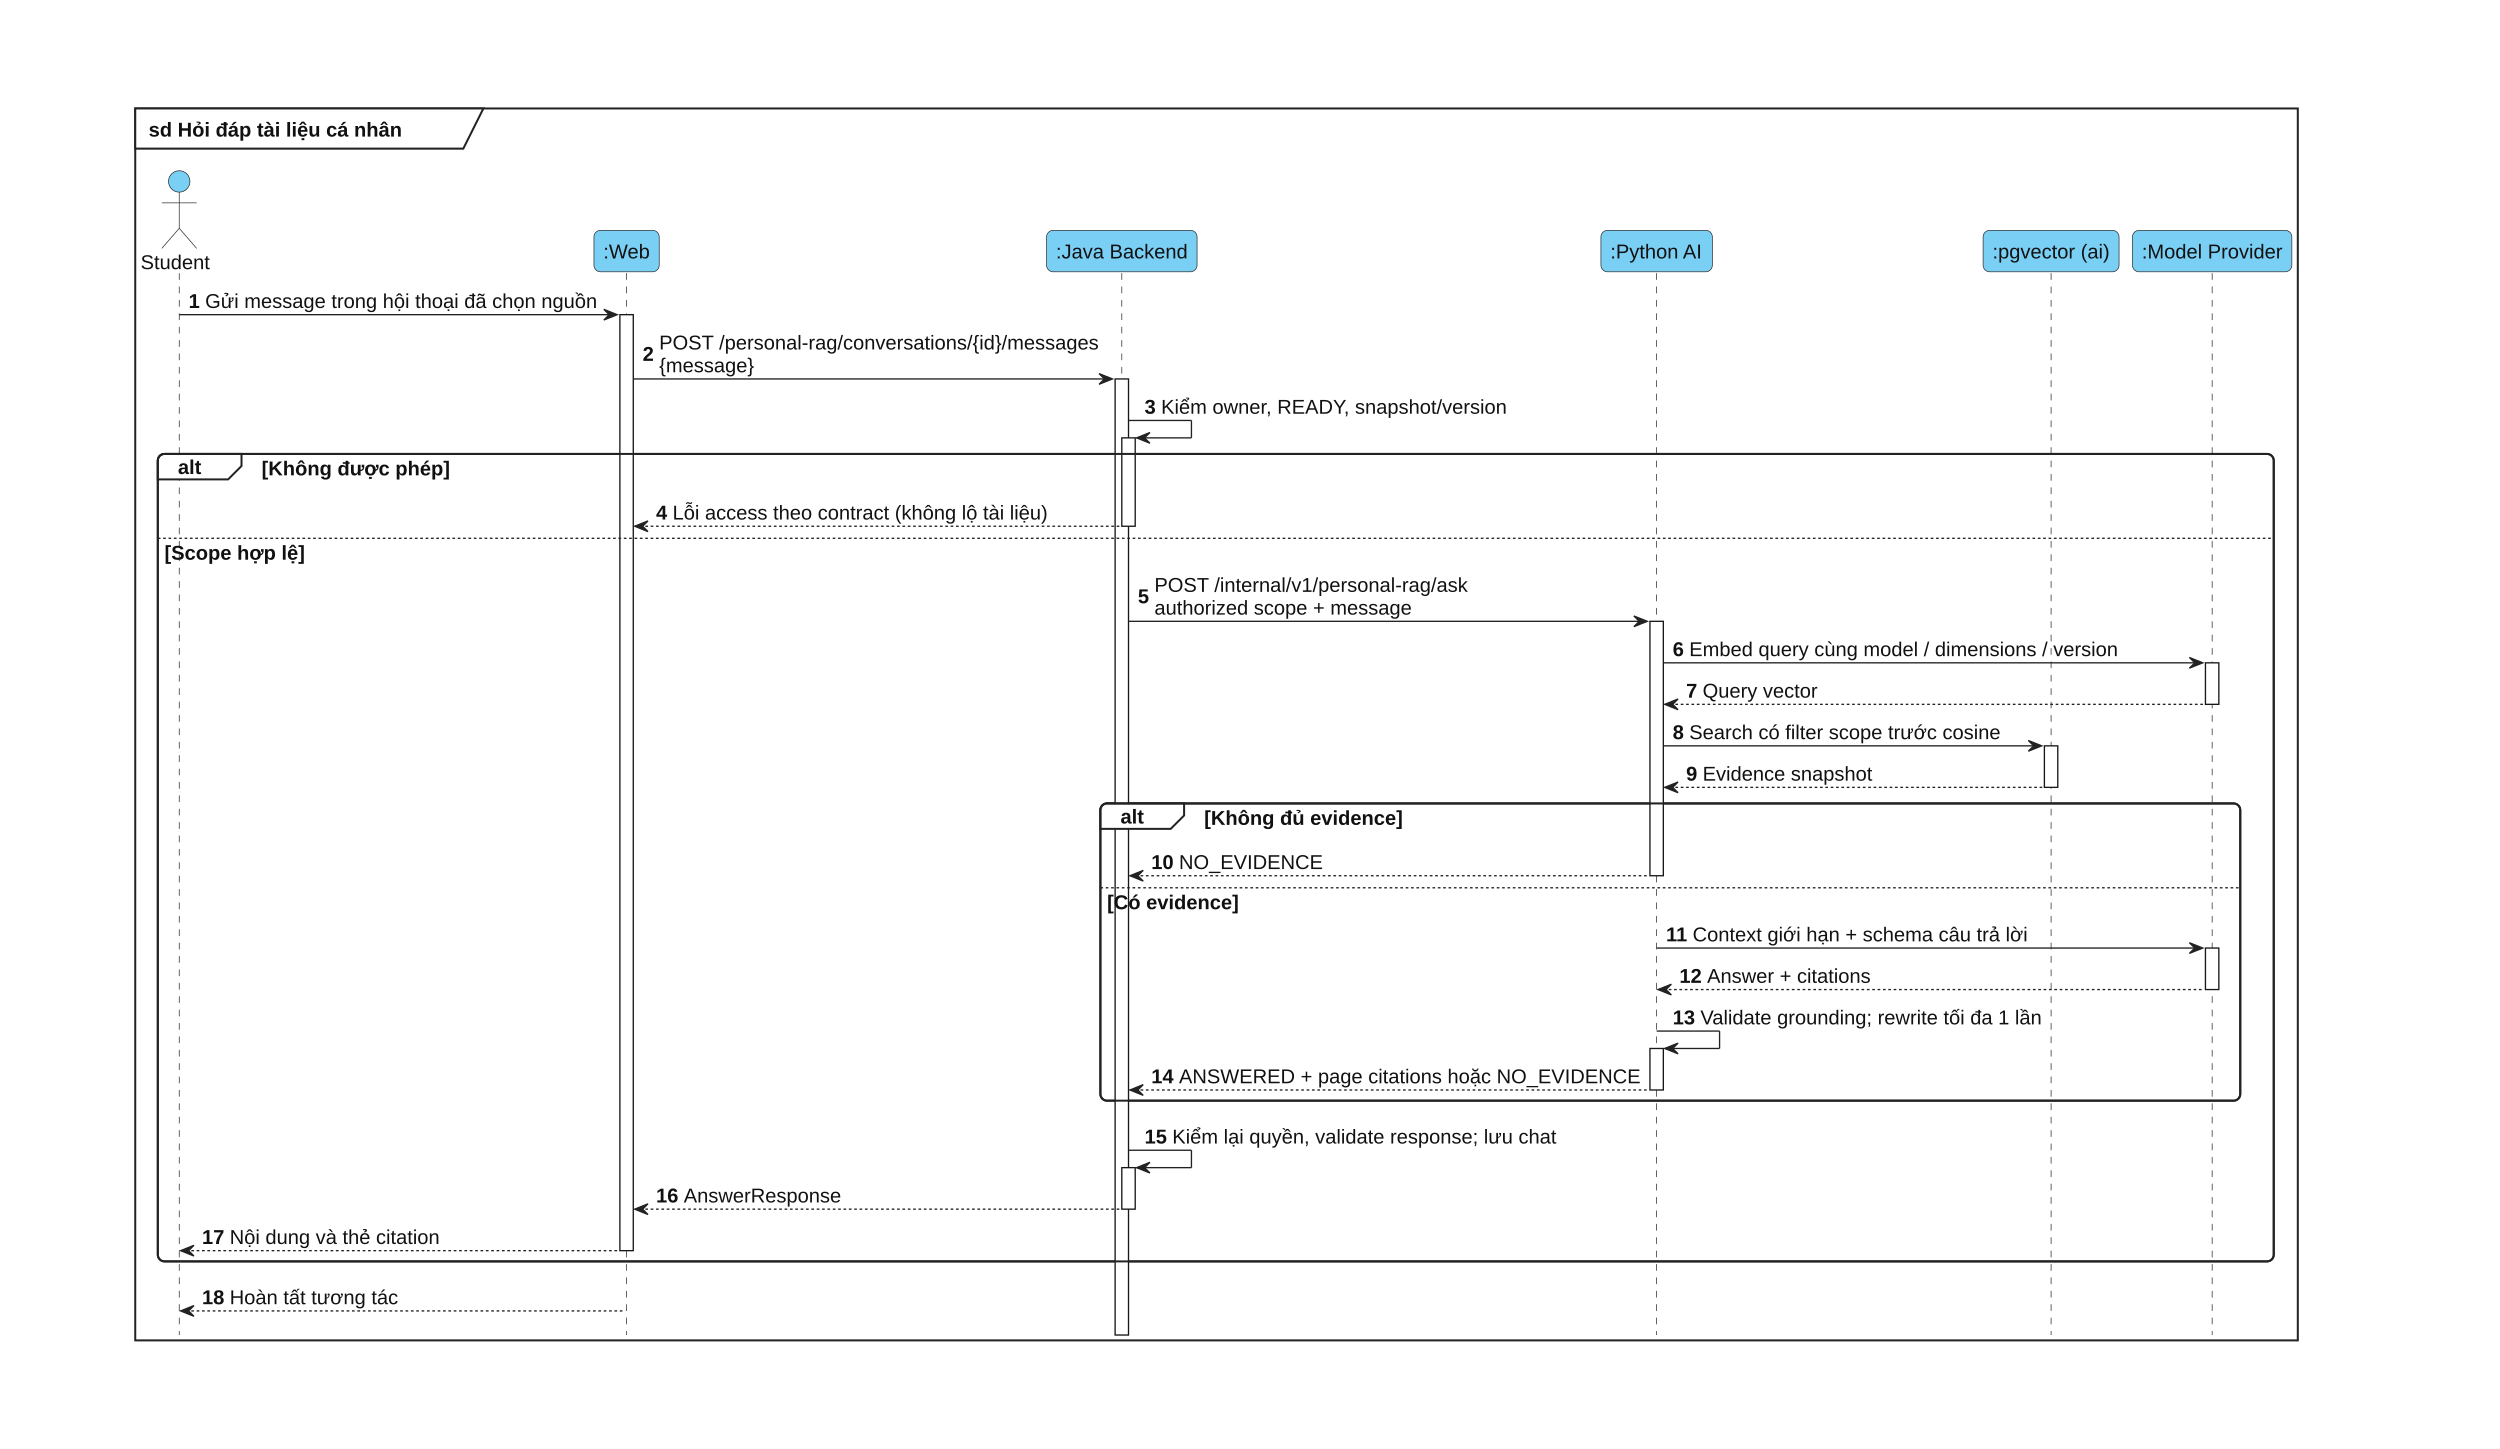
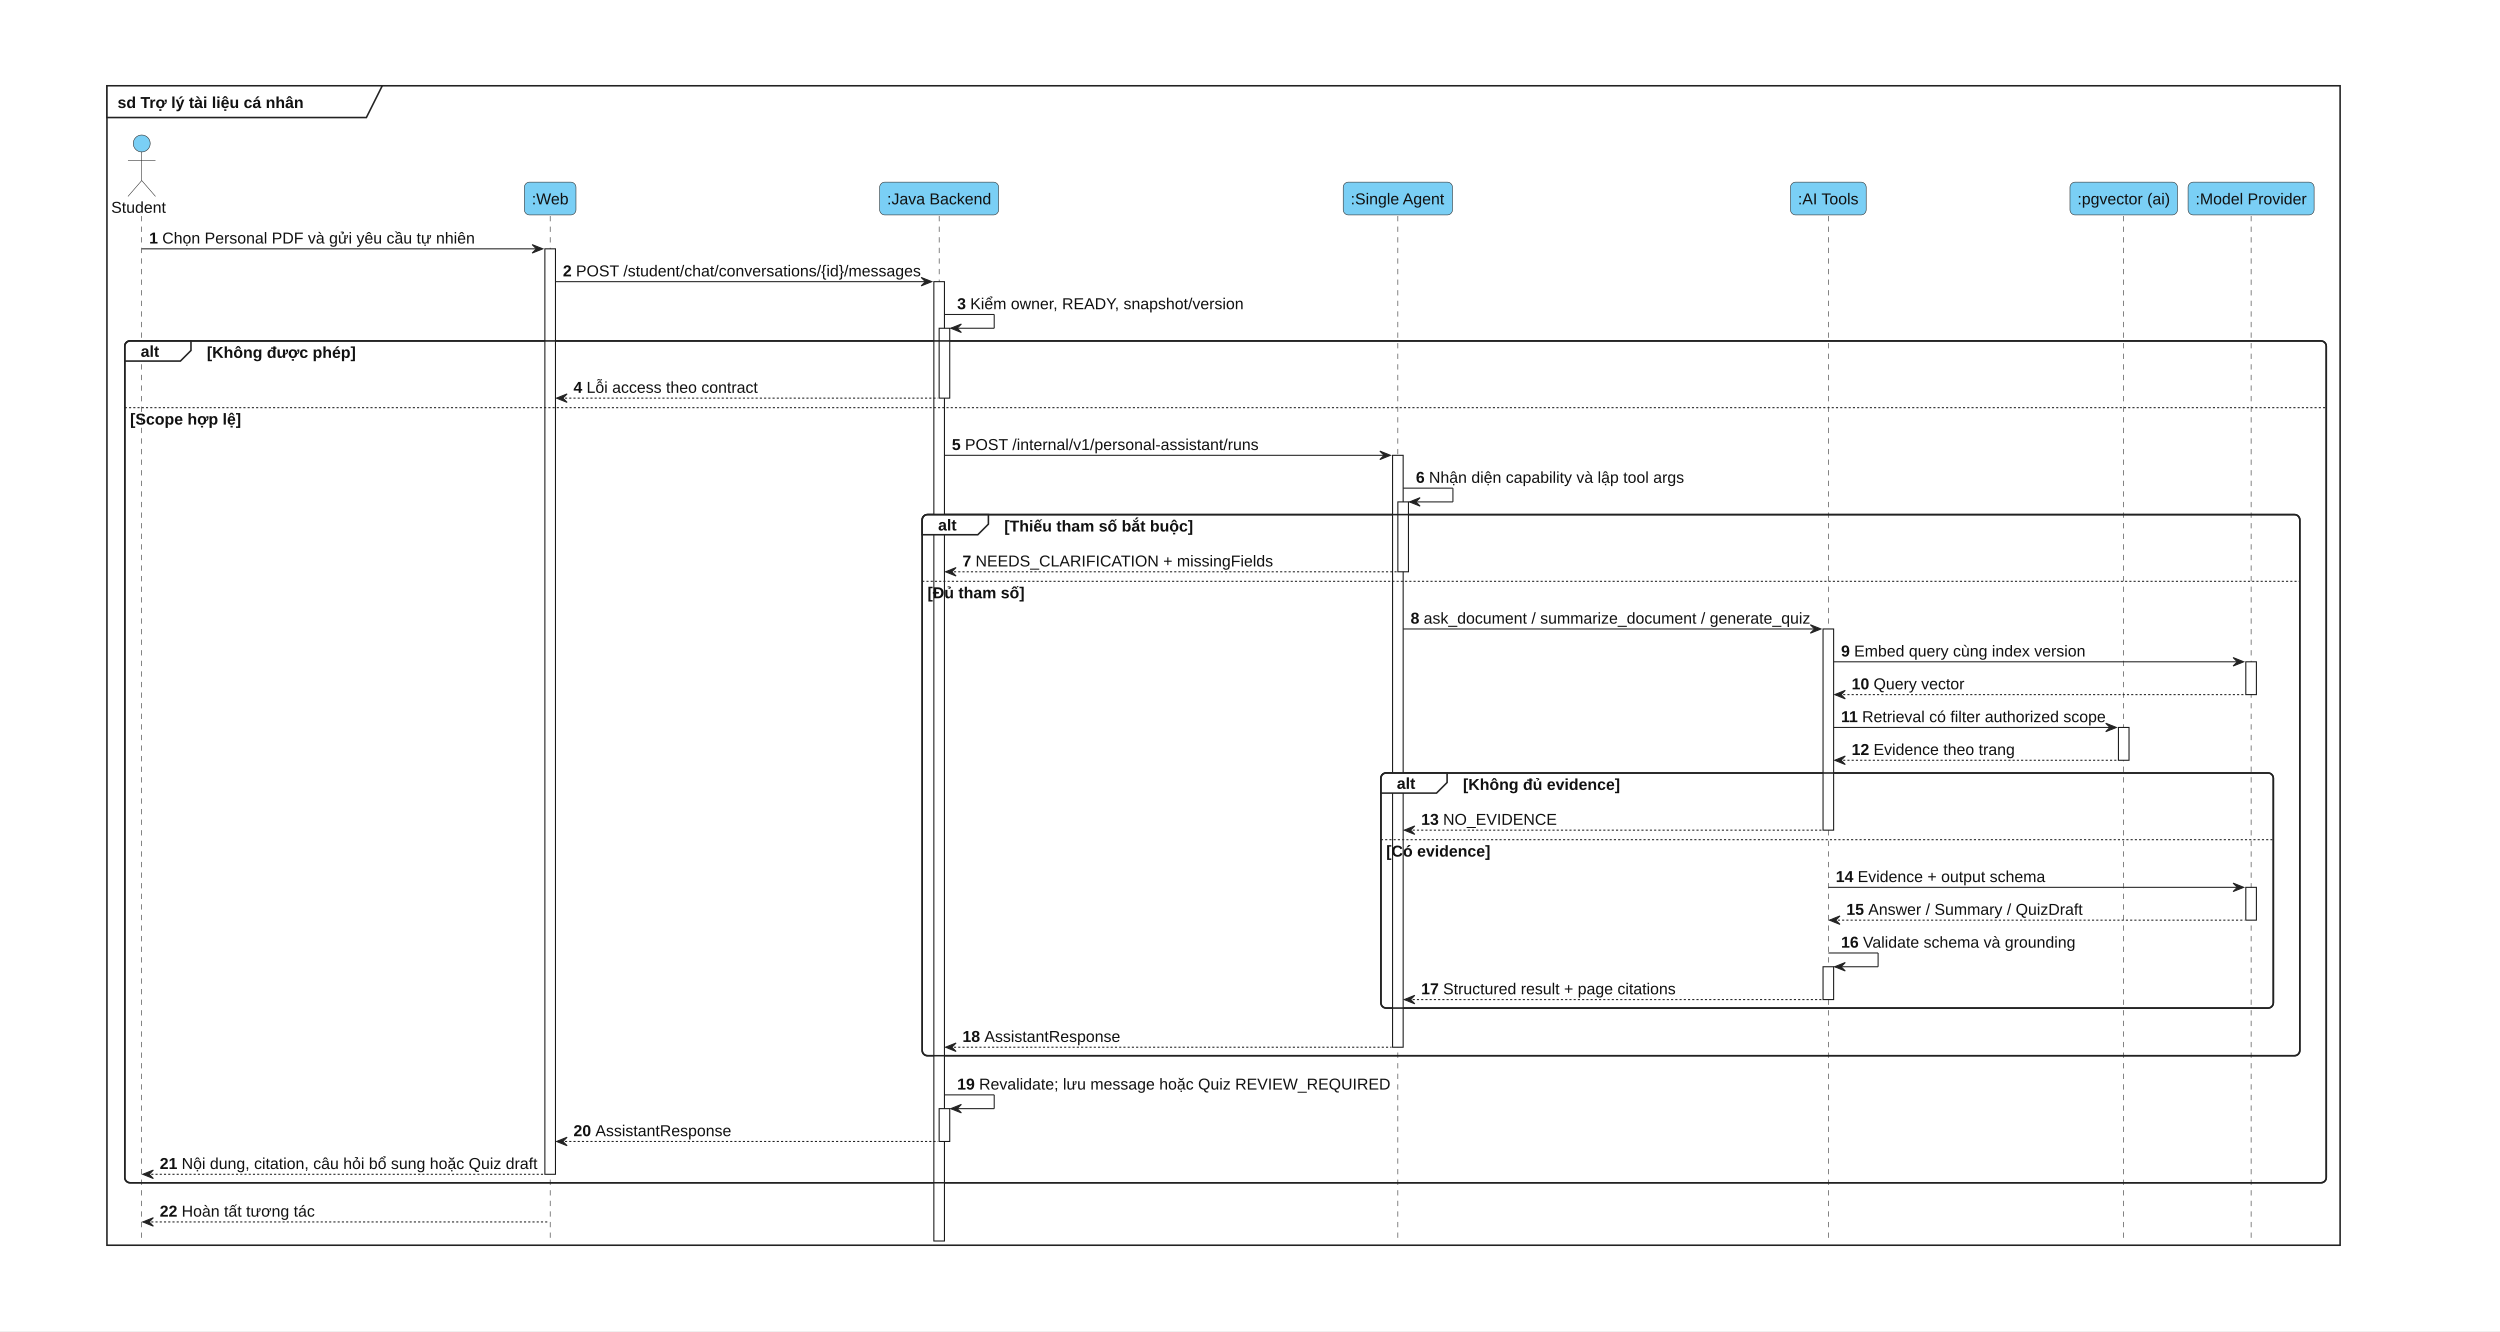
- <svg xmlns="http://www.w3.org/2000/svg" version="1.1" viewBox="-100 -80 1867 1082" width="1867" height="1082">
-   <rect x="-100" y="-80" width="1867" height="1082" fill="#FFFFFF" />
+ <svg xmlns="http://www.w3.org/2000/svg" version="1.1" viewBox="-100 -80 2361 1257" width="2361" height="1257">
+   <rect x="-100" y="-80" width="2361" height="1257" fill="#FFFFFF" />
  <defs />
  <g transform="translate(0 42)">
    <g>
-       <rect x="17.85" y="217" width="1580.18" height="603" rx="5" ry="5" fill="#FFFFFF" stroke="#FFFFFF" stroke-width="1" />
-       <rect x="17.85" y="217" width="1580.18" height="603" rx="5" ry="5" fill="#00000000" stroke="#222222" stroke-width="1.50" />
-       <rect x="721.77" y="478" width="851.26" height="222" rx="5" ry="5" fill="#FFFFFF" stroke="#FFFFFF" stroke-width="1" />
-       <rect x="721.77" y="478" width="851.26" height="222" rx="5" ry="5" fill="#00000000" stroke="#222222" stroke-width="1.50" />
-       <g>
-         <rect x="30.35" y="82" width="8" height="793" fill="#00000000" stroke="#00000000" stroke-width="0" />
-         <line x1="33.85" y1="82" x2="33.85" y2="875" stroke="#181818" stroke-width="0.50" stroke-dasharray="5,5" />
-       </g>
-       <g>
-         <rect x="364.43" y="82" width="8" height="793" fill="#00000000" stroke="#00000000" stroke-width="0" />
-         <line x1="367.93" y1="82" x2="367.93" y2="875" stroke="#181818" stroke-width="0.50" stroke-dasharray="5,5" />
-       </g>
-       <g>
-         <rect x="362.93" y="113" width="10" height="699" fill="#FFFFFF" stroke="#181818" stroke-width="1" />
-       </g>
-       <g>
-         <rect x="734.27" y="82" width="8" height="793" fill="#00000000" stroke="#00000000" stroke-width="0" />
-         <line x1="737.77" y1="82" x2="737.77" y2="875" stroke="#181818" stroke-width="0.50" stroke-dasharray="5,5" />
-       </g>
-       <g>
-         <rect x="732.77" y="161" width="10" height="714" fill="#FFFFFF" stroke="#181818" stroke-width="1" />
-       </g>
-       <g>
-         <rect x="737.77" y="205" width="10" height="66" fill="#FFFFFF" stroke="#181818" stroke-width="1" />
-       </g>
-       <g>
-         <rect x="737.77" y="750" width="10" height="31" fill="#FFFFFF" stroke="#181818" stroke-width="1" />
-       </g>
-       <g>
-         <rect x="1133.68" y="82" width="8" height="793" fill="#00000000" stroke="#00000000" stroke-width="0" />
-         <line x1="1137.18" y1="82" x2="1137.18" y2="875" stroke="#181818" stroke-width="0.50" stroke-dasharray="5,5" />
-       </g>
-       <g>
-         <rect x="1132.18" y="342" width="10" height="190" fill="#FFFFFF" stroke="#181818" stroke-width="1" />
-       </g>
-       <g>
-         <rect x="1132.18" y="661" width="10" height="31" fill="#FFFFFF" stroke="#181818" stroke-width="1" />
-       </g>
-       <g>
-         <rect x="1428.25" y="82" width="8" height="793" fill="#00000000" stroke="#00000000" stroke-width="0" />
-         <line x1="1431.75" y1="82" x2="1431.75" y2="875" stroke="#181818" stroke-width="0.50" stroke-dasharray="5,5" />
-       </g>
-       <g>
-         <rect x="1426.75" y="435" width="10" height="31" fill="#FFFFFF" stroke="#181818" stroke-width="1" />
-       </g>
-       <g>
-         <rect x="1548.53" y="82" width="8" height="793" fill="#00000000" stroke="#00000000" stroke-width="0" />
-         <line x1="1552.03" y1="82" x2="1552.03" y2="875" stroke="#181818" stroke-width="0.50" stroke-dasharray="5,5" />
-       </g>
-       <g>
-         <rect x="1547.03" y="373" width="10" height="31" fill="#FFFFFF" stroke="#181818" stroke-width="1" />
-       </g>
-       <g>
-         <rect x="1547.03" y="586" width="10" height="31" fill="#FFFFFF" stroke="#181818" stroke-width="1" />
+       <rect x="17.85" y="200" width="2079.08" height="795" rx="5" ry="5" fill="#FFFFFF" stroke="#FFFFFF" stroke-width="1" />
+       <rect x="17.85" y="200" width="2079.08" height="795" rx="5" ry="5" fill="#00000000" stroke="#222222" stroke-width="1.50" />
+       <rect x="770.93" y="364" width="1301.00" height="511" rx="5" ry="5" fill="#FFFFFF" stroke="#FFFFFF" stroke-width="1" />
+       <rect x="770.93" y="364" width="1301.00" height="511" rx="5" ry="5" fill="#00000000" stroke="#222222" stroke-width="1.50" />
+       <rect x="1204.14" y="608" width="842.80" height="222" rx="5" ry="5" fill="#FFFFFF" stroke="#FFFFFF" stroke-width="1" />
+       <rect x="1204.14" y="608" width="842.80" height="222" rx="5" ry="5" fill="#00000000" stroke="#222222" stroke-width="1.50" />
+       <g>
+         <rect x="30.35" y="82" width="8" height="968" fill="#00000000" stroke="#00000000" stroke-width="0" />
+         <line x1="33.85" y1="82" x2="33.85" y2="1050" stroke="#181818" stroke-width="0.50" stroke-dasharray="5,5" />
+       </g>
+       <g>
+         <rect x="416.08" y="82" width="8" height="968" fill="#00000000" stroke="#00000000" stroke-width="0" />
+         <line x1="419.58" y1="82" x2="419.58" y2="1050" stroke="#181818" stroke-width="0.50" stroke-dasharray="5,5" />
+       </g>
+       <g>
+         <rect x="414.58" y="113" width="10" height="874" fill="#FFFFFF" stroke="#181818" stroke-width="1" />
+       </g>
+       <g>
+         <rect x="783.43" y="82" width="8" height="968" fill="#00000000" stroke="#00000000" stroke-width="0" />
+         <line x1="786.93" y1="82" x2="786.93" y2="1050" stroke="#181818" stroke-width="0.50" stroke-dasharray="5,5" />
+       </g>
+       <g>
+         <rect x="781.93" y="144" width="10" height="906" fill="#FFFFFF" stroke="#181818" stroke-width="1" />
+       </g>
+       <g>
+         <rect x="786.93" y="188" width="10" height="66" fill="#FFFFFF" stroke="#181818" stroke-width="1" />
+       </g>
+       <g>
+         <rect x="786.93" y="925" width="10" height="31" fill="#FFFFFF" stroke="#181818" stroke-width="1" />
+       </g>
+       <g>
+         <rect x="1216.64" y="82" width="8" height="968" fill="#00000000" stroke="#00000000" stroke-width="0" />
+         <line x1="1220.14" y1="82" x2="1220.14" y2="1050" stroke="#181818" stroke-width="0.50" stroke-dasharray="5,5" />
+       </g>
+       <g>
+         <rect x="1215.14" y="308" width="10" height="559" fill="#FFFFFF" stroke="#181818" stroke-width="1" />
+       </g>
+       <g>
+         <rect x="1220.14" y="352" width="10" height="66" fill="#FFFFFF" stroke="#181818" stroke-width="1" />
+       </g>
+       <g>
+         <rect x="1623.18" y="82" width="8" height="968" fill="#00000000" stroke="#00000000" stroke-width="0" />
+         <line x1="1626.68" y1="82" x2="1626.68" y2="1050" stroke="#181818" stroke-width="0.50" stroke-dasharray="5,5" />
+       </g>
+       <g>
+         <rect x="1621.68" y="472" width="10" height="190" fill="#FFFFFF" stroke="#181818" stroke-width="1" />
+       </g>
+       <g>
+         <rect x="1621.68" y="791" width="10" height="31" fill="#FFFFFF" stroke="#181818" stroke-width="1" />
+       </g>
+       <g>
+         <rect x="1902.15" y="82" width="8" height="968" fill="#00000000" stroke="#00000000" stroke-width="0" />
+         <line x1="1905.65" y1="82" x2="1905.65" y2="1050" stroke="#181818" stroke-width="0.50" stroke-dasharray="5,5" />
+       </g>
+       <g>
+         <rect x="1900.65" y="565" width="10" height="31" fill="#FFFFFF" stroke="#181818" stroke-width="1" />
+       </g>
+       <g>
+         <rect x="2022.44" y="82" width="8" height="968" fill="#00000000" stroke="#00000000" stroke-width="0" />
+         <line x1="2025.94" y1="82" x2="2025.94" y2="1050" stroke="#181818" stroke-width="0.50" stroke-dasharray="5,5" />
+       </g>
+       <g>
+         <rect x="2020.94" y="503" width="10" height="31" fill="#FFFFFF" stroke="#181818" stroke-width="1" />
+       </g>
+       <g>
+         <rect x="2020.94" y="716" width="10" height="31" fill="#FFFFFF" stroke="#181818" stroke-width="1" />
      </g>
      <text x="5" y="79" font-size="15" fill="#111111" xml:space="preserve" style="white-space: pre" font-family="Arial">Student</text>
      <circle cx="33.85" cy="13.50" r="8" fill="#7ACFF5" stroke="#222222" stroke-width="0.50" />
      <path d="M33.85,21.50 L33.85,48.50 M20.85,29.50 L46.85,29.50 M33.85,48.50 L20.85,63.50 M33.85,48.50 L46.85,63.50" fill="#00000000" stroke="#222222" stroke-width="0.50" />
-       <rect x="343.56" y="50" width="48.74" height="31" rx="5" ry="5" fill="#7ACFF5" stroke="#222222" stroke-width="0.50" />
-       <text x="350.56" y="71" font-size="15" fill="#111111" xml:space="preserve" style="white-space: pre" font-family="Arial">:Web</text>
-       <rect x="681.58" y="50" width="112.39" height="31" rx="5" ry="5" fill="#7ACFF5" stroke="#222222" stroke-width="0.50" />
-       <text x="688.58" y="71" font-size="15" fill="#111111" xml:space="preserve" style="white-space: pre" font-family="Arial">:Java Backend</text>
-       <rect x="1095.57" y="50" width="83.21" height="31" rx="5" ry="5" fill="#7ACFF5" stroke="#222222" stroke-width="0.50" />
-       <text x="1102.57" y="71" font-size="15" fill="#111111" xml:space="preserve" style="white-space: pre" font-family="Arial">:Python AI</text>
-       <rect x="1380.98" y="50" width="101.53" height="31" rx="5" ry="5" fill="#7ACFF5" stroke="#222222" stroke-width="0.50" />
-       <text x="1387.98" y="71" font-size="15" fill="#111111" xml:space="preserve" style="white-space: pre" font-family="Arial">:pgvector (ai)</text>
-       <rect x="1492.51" y="50" width="119.04" height="31" rx="5" ry="5" fill="#7ACFF5" stroke="#222222" stroke-width="0.50" />
-       <text x="1499.51" y="71" font-size="15" fill="#111111" xml:space="preserve" style="white-space: pre" font-family="Arial">:Model Provider</text>
-       <polygon points="350.93,109 360.93,113 350.93,117 354.93,113" fill="#222222" stroke="#222222" stroke-width="1" />
-       <line x1="33.85" y1="113" x2="356.93" y2="113" stroke="#222222" stroke-width="1" />
+       <rect x="395.21" y="50" width="48.74" height="31" rx="5" ry="5" fill="#7ACFF5" stroke="#222222" stroke-width="0.50" />
+       <text x="402.21" y="71" font-size="15" fill="#111111" xml:space="preserve" style="white-space: pre" font-family="Arial">:Web</text>
+       <rect x="730.74" y="50" width="112.39" height="31" rx="5" ry="5" fill="#7ACFF5" stroke="#222222" stroke-width="0.50" />
+       <text x="737.74" y="71" font-size="15" fill="#111111" xml:space="preserve" style="white-space: pre" font-family="Arial">:Java Backend</text>
+       <rect x="1168.52" y="50" width="103.23" height="31" rx="5" ry="5" fill="#7ACFF5" stroke="#222222" stroke-width="0.50" />
+       <text x="1175.52" y="71" font-size="15" fill="#111111" xml:space="preserve" style="white-space: pre" font-family="Arial">:Single Agent</text>
+       <rect x="1590.92" y="50" width="71.52" height="31" rx="5" ry="5" fill="#7ACFF5" stroke="#222222" stroke-width="0.50" />
+       <text x="1597.92" y="71" font-size="15" fill="#111111" xml:space="preserve" style="white-space: pre" font-family="Arial">:AI Tools</text>
+       <rect x="1854.88" y="50" width="101.53" height="31" rx="5" ry="5" fill="#7ACFF5" stroke="#222222" stroke-width="0.50" />
+       <text x="1861.88" y="71" font-size="15" fill="#111111" xml:space="preserve" style="white-space: pre" font-family="Arial">:pgvector (ai)</text>
+       <rect x="1966.41" y="50" width="119.04" height="31" rx="5" ry="5" fill="#7ACFF5" stroke="#222222" stroke-width="0.50" />
+       <text x="1973.41" y="71" font-size="15" fill="#111111" xml:space="preserve" style="white-space: pre" font-family="Arial">:Model Provider</text>
+       <polygon points="402.58,109 412.58,113 402.58,117 406.58,113" fill="#222222" stroke="#222222" stroke-width="1" />
+       <line x1="33.85" y1="113" x2="408.58" y2="113" stroke="#222222" stroke-width="1" />
      <text x="40.85" y="108" font-size="15" fill="#111111" xml:space="preserve" style="white-space: pre" font-weight="bold" font-family="Arial">1</text>
-       <text x="53.20" y="108" font-size="15" fill="#111111" xml:space="preserve" style="white-space: pre" font-family="Arial">Gửi message trong hội thoại đã chọn nguồn</text>
-       <polygon points="720.77,157 730.77,161 720.77,165 724.77,161" fill="#222222" stroke="#222222" stroke-width="1" />
-       <line x1="372.93" y1="161" x2="726.77" y2="161" stroke="#222222" stroke-width="1" />
-       <text x="379.93" y="147.50" font-size="15" fill="#111111" xml:space="preserve" style="white-space: pre" font-weight="bold" font-family="Arial">2</text>
-       <text x="392.27" y="139" font-size="15" fill="#111111" xml:space="preserve" style="white-space: pre" font-family="Arial">POST /personal-rag/conversations/{id}/messages</text>
-       <text x="392.27" y="156" font-size="15" fill="#111111" xml:space="preserve" style="white-space: pre" font-family="Arial">{message}</text>
-       <line x1="742.77" y1="192" x2="789.77" y2="192" stroke="#222222" stroke-width="1" />
-       <line x1="789.77" y1="192" x2="789.77" y2="205" stroke="#222222" stroke-width="1" />
-       <line x1="748.77" y1="205" x2="789.77" y2="205" stroke="#222222" stroke-width="1" />
-       <polygon points="758.77,201 748.77,205 758.77,209 754.77,205" fill="#222222" stroke="#222222" stroke-width="1" />
-       <text x="754.77" y="187" font-size="15" fill="#111111" xml:space="preserve" style="white-space: pre" font-weight="bold" font-family="Arial">3</text>
-       <text x="767.11" y="187" font-size="15" fill="#111111" xml:space="preserve" style="white-space: pre" font-family="Arial">Kiểm owner, READY, snapshot/version</text>
-       <path d="M22.85,217 L80.36,217 L80.36,226 L70.36,236 L17.85,236 L17.85,222 A5,5 0 0 1 22.85,217" fill="#FFFFFF" stroke="#222222" stroke-width="1.50" />
-       <rect x="17.85" y="217" width="1580.18" height="603" rx="5" ry="5" fill="#00000000" stroke="#222222" stroke-width="1.50" />
-       <text x="32.85" y="232" font-size="15" fill="#111111" xml:space="preserve" style="white-space: pre" font-weight="bold" font-family="Arial">alt</text>
-       <text x="95.36" y="233" font-size="15" fill="#111111" xml:space="preserve" style="white-space: pre" font-weight="bold" font-family="Arial">[Không được phép]</text>
-       <polygon points="383.93,267 373.93,271 383.93,275 379.93,271" fill="#222222" stroke="#222222" stroke-width="1" />
-       <line x1="377.93" y1="271" x2="736.77" y2="271" stroke="#222222" stroke-width="1" stroke-dasharray="2,2" />
-       <text x="389.93" y="266" font-size="15" fill="#111111" xml:space="preserve" style="white-space: pre" font-weight="bold" font-family="Arial">4</text>
-       <text x="402.27" y="266" font-size="15" fill="#111111" xml:space="preserve" style="white-space: pre" font-family="Arial">Lỗi access theo contract (không lộ tài liệu)</text>
-       <line x1="17.85" y1="280" x2="1598.03" y2="280" stroke="#222222" stroke-width="1" stroke-dasharray="2,2" />
-       <text x="22.85" y="296" font-size="15" fill="#111111" xml:space="preserve" style="white-space: pre" font-weight="bold" font-family="Arial">[Scope hợp lệ]</text>
-       <polygon points="1120.18,338 1130.18,342 1120.18,346 1124.18,342" fill="#222222" stroke="#222222" stroke-width="1" />
-       <line x1="742.77" y1="342" x2="1126.18" y2="342" stroke="#222222" stroke-width="1" />
-       <text x="749.77" y="328.50" font-size="15" fill="#111111" xml:space="preserve" style="white-space: pre" font-weight="bold" font-family="Arial">5</text>
-       <text x="762.11" y="320" font-size="15" fill="#111111" xml:space="preserve" style="white-space: pre" font-family="Arial">POST /internal/v1/personal-rag/ask</text>
-       <text x="762.11" y="337" font-size="15" fill="#111111" xml:space="preserve" style="white-space: pre" font-family="Arial">authorized scope + message</text>
-       <polygon points="1535.03,369 1545.03,373 1535.03,377 1539.03,373" fill="#222222" stroke="#222222" stroke-width="1" />
-       <line x1="1142.18" y1="373" x2="1541.03" y2="373" stroke="#222222" stroke-width="1" />
-       <text x="1149.18" y="368" font-size="15" fill="#111111" xml:space="preserve" style="white-space: pre" font-weight="bold" font-family="Arial">6</text>
-       <text x="1161.52" y="368" font-size="15" fill="#111111" xml:space="preserve" style="white-space: pre" font-family="Arial">Embed query cùng model / dimensions / version</text>
-       <polygon points="1153.18,400 1143.18,404 1153.18,408 1149.18,404" fill="#222222" stroke="#222222" stroke-width="1" />
-       <line x1="1147.18" y1="404" x2="1546.03" y2="404" stroke="#222222" stroke-width="1" stroke-dasharray="2,2" />
-       <text x="1159.18" y="399" font-size="15" fill="#111111" xml:space="preserve" style="white-space: pre" font-weight="bold" font-family="Arial">7</text>
-       <text x="1171.52" y="399" font-size="15" fill="#111111" xml:space="preserve" style="white-space: pre" font-family="Arial">Query vector</text>
-       <polygon points="1414.75,431 1424.75,435 1414.75,439 1418.75,435" fill="#222222" stroke="#222222" stroke-width="1" />
-       <line x1="1142.18" y1="435" x2="1420.75" y2="435" stroke="#222222" stroke-width="1" />
-       <text x="1149.18" y="430" font-size="15" fill="#111111" xml:space="preserve" style="white-space: pre" font-weight="bold" font-family="Arial">8</text>
-       <text x="1161.52" y="430" font-size="15" fill="#111111" xml:space="preserve" style="white-space: pre" font-family="Arial">Search có filter scope trước cosine</text>
-       <polygon points="1153.18,462 1143.18,466 1153.18,470 1149.18,466" fill="#222222" stroke="#222222" stroke-width="1" />
-       <line x1="1147.18" y1="466" x2="1425.75" y2="466" stroke="#222222" stroke-width="1" stroke-dasharray="2,2" />
-       <text x="1159.18" y="461" font-size="15" fill="#111111" xml:space="preserve" style="white-space: pre" font-weight="bold" font-family="Arial">9</text>
-       <text x="1171.52" y="461" font-size="15" fill="#111111" xml:space="preserve" style="white-space: pre" font-family="Arial">Evidence snapshot</text>
-       <path d="M726.77,478 L784.28,478 L784.28,487 L774.28,497 L721.77,497 L721.77,483 A5,5 0 0 1 726.77,478" fill="#FFFFFF" stroke="#222222" stroke-width="1.50" />
-       <rect x="721.77" y="478" width="851.26" height="222" rx="5" ry="5" fill="#00000000" stroke="#222222" stroke-width="1.50" />
-       <text x="736.77" y="493" font-size="15" fill="#111111" xml:space="preserve" style="white-space: pre" font-weight="bold" font-family="Arial">alt</text>
-       <text x="799.28" y="494" font-size="15" fill="#111111" xml:space="preserve" style="white-space: pre" font-weight="bold" font-family="Arial">[Không đủ evidence]</text>
-       <polygon points="753.77,528 743.77,532 753.77,536 749.77,532" fill="#222222" stroke="#222222" stroke-width="1" />
-       <line x1="747.77" y1="532" x2="1131.18" y2="532" stroke="#222222" stroke-width="1" stroke-dasharray="2,2" />
-       <text x="759.77" y="527" font-size="15" fill="#111111" xml:space="preserve" style="white-space: pre" font-weight="bold" font-family="Arial">10</text>
-       <text x="780.46" y="527" font-size="15" fill="#111111" xml:space="preserve" style="white-space: pre" font-family="Arial">NO_EVIDENCE</text>
-       <line x1="721.77" y1="541" x2="1573.03" y2="541" stroke="#222222" stroke-width="1" stroke-dasharray="2,2" />
-       <text x="726.77" y="557" font-size="15" fill="#111111" xml:space="preserve" style="white-space: pre" font-weight="bold" font-family="Arial">[Có evidence]</text>
-       <polygon points="1535.03,582 1545.03,586 1535.03,590 1539.03,586" fill="#222222" stroke="#222222" stroke-width="1" />
-       <line x1="1137.18" y1="586" x2="1541.03" y2="586" stroke="#222222" stroke-width="1" />
-       <text x="1144.18" y="581" font-size="15" fill="#111111" xml:space="preserve" style="white-space: pre" font-weight="bold" font-family="Arial">11</text>
-       <text x="1164.04" y="581" font-size="15" fill="#111111" xml:space="preserve" style="white-space: pre" font-family="Arial">Context giới hạn + schema câu trả lời</text>
-       <polygon points="1148.18,613 1138.18,617 1148.18,621 1144.18,617" fill="#222222" stroke="#222222" stroke-width="1" />
-       <line x1="1142.18" y1="617" x2="1546.03" y2="617" stroke="#222222" stroke-width="1" stroke-dasharray="2,2" />
-       <text x="1154.18" y="612" font-size="15" fill="#111111" xml:space="preserve" style="white-space: pre" font-weight="bold" font-family="Arial">12</text>
-       <text x="1174.86" y="612" font-size="15" fill="#111111" xml:space="preserve" style="white-space: pre" font-family="Arial">Answer + citations</text>
-       <line x1="1137.18" y1="648" x2="1184.18" y2="648" stroke="#222222" stroke-width="1" />
-       <line x1="1184.18" y1="648" x2="1184.18" y2="661" stroke="#222222" stroke-width="1" />
-       <line x1="1143.18" y1="661" x2="1184.18" y2="661" stroke="#222222" stroke-width="1" />
-       <polygon points="1153.18,657 1143.18,661 1153.18,665 1149.18,661" fill="#222222" stroke="#222222" stroke-width="1" />
-       <text x="1149.18" y="643" font-size="15" fill="#111111" xml:space="preserve" style="white-space: pre" font-weight="bold" font-family="Arial">13</text>
-       <text x="1169.86" y="643" font-size="15" fill="#111111" xml:space="preserve" style="white-space: pre" font-family="Arial">Validate grounding; rewrite tối đa 1 lần</text>
-       <polygon points="753.77,688 743.77,692 753.77,696 749.77,692" fill="#222222" stroke="#222222" stroke-width="1" />
-       <line x1="747.77" y1="692" x2="1131.18" y2="692" stroke="#222222" stroke-width="1" stroke-dasharray="2,2" />
-       <text x="759.77" y="687" font-size="15" fill="#111111" xml:space="preserve" style="white-space: pre" font-weight="bold" font-family="Arial">14</text>
-       <text x="780.46" y="687" font-size="15" fill="#111111" xml:space="preserve" style="white-space: pre" font-family="Arial">ANSWERED + page citations hoặc NO_EVIDENCE</text>
-       <line x1="742.77" y1="737" x2="789.77" y2="737" stroke="#222222" stroke-width="1" />
-       <line x1="789.77" y1="737" x2="789.77" y2="750" stroke="#222222" stroke-width="1" />
-       <line x1="748.77" y1="750" x2="789.77" y2="750" stroke="#222222" stroke-width="1" />
-       <polygon points="758.77,746 748.77,750 758.77,754 754.77,750" fill="#222222" stroke="#222222" stroke-width="1" />
-       <text x="754.77" y="732" font-size="15" fill="#111111" xml:space="preserve" style="white-space: pre" font-weight="bold" font-family="Arial">15</text>
-       <text x="775.46" y="732" font-size="15" fill="#111111" xml:space="preserve" style="white-space: pre" font-family="Arial">Kiểm lại quyền, validate response; lưu chat</text>
-       <polygon points="383.93,777 373.93,781 383.93,785 379.93,781" fill="#222222" stroke="#222222" stroke-width="1" />
-       <line x1="377.93" y1="781" x2="736.77" y2="781" stroke="#222222" stroke-width="1" stroke-dasharray="2,2" />
-       <text x="389.93" y="776" font-size="15" fill="#111111" xml:space="preserve" style="white-space: pre" font-weight="bold" font-family="Arial">16</text>
-       <text x="410.62" y="776" font-size="15" fill="#111111" xml:space="preserve" style="white-space: pre" font-family="Arial">AnswerResponse</text>
-       <polygon points="44.85,808 34.85,812 44.85,816 40.85,812" fill="#222222" stroke="#222222" stroke-width="1" />
-       <line x1="38.85" y1="812" x2="361.93" y2="812" stroke="#222222" stroke-width="1" stroke-dasharray="2,2" />
-       <text x="50.85" y="807" font-size="15" fill="#111111" xml:space="preserve" style="white-space: pre" font-weight="bold" font-family="Arial">17</text>
-       <text x="71.54" y="807" font-size="15" fill="#111111" xml:space="preserve" style="white-space: pre" font-family="Arial">Nội dung và thẻ citation</text>
-       <polygon points="44.85,853 34.85,857 44.85,861 40.85,857" fill="#222222" stroke="#222222" stroke-width="1" />
-       <line x1="38.85" y1="857" x2="366.93" y2="857" stroke="#222222" stroke-width="1" stroke-dasharray="2,2" />
-       <text x="50.85" y="852" font-size="15" fill="#111111" xml:space="preserve" style="white-space: pre" font-weight="bold" font-family="Arial">18</text>
-       <text x="71.54" y="852" font-size="15" fill="#111111" xml:space="preserve" style="white-space: pre" font-family="Arial">Hoàn tất tương tác</text>
+       <text x="53.20" y="108" font-size="15" fill="#111111" xml:space="preserve" style="white-space: pre" font-family="Arial">Chọn Personal PDF và gửi yêu cầu tự nhiên</text>
+       <polygon points="769.93,140 779.93,144 769.93,148 773.93,144" fill="#222222" stroke="#222222" stroke-width="1" />
+       <line x1="424.58" y1="144" x2="775.93" y2="144" stroke="#222222" stroke-width="1" />
+       <text x="431.58" y="139" font-size="15" fill="#111111" xml:space="preserve" style="white-space: pre" font-weight="bold" font-family="Arial">2</text>
+       <text x="443.92" y="139" font-size="15" fill="#111111" xml:space="preserve" style="white-space: pre" font-family="Arial">POST /student/chat/conversations/{id}/messages</text>
+       <line x1="791.93" y1="175" x2="838.93" y2="175" stroke="#222222" stroke-width="1" />
+       <line x1="838.93" y1="175" x2="838.93" y2="188" stroke="#222222" stroke-width="1" />
+       <line x1="797.93" y1="188" x2="838.93" y2="188" stroke="#222222" stroke-width="1" />
+       <polygon points="807.93,184 797.93,188 807.93,192 803.93,188" fill="#222222" stroke="#222222" stroke-width="1" />
+       <text x="803.93" y="170" font-size="15" fill="#111111" xml:space="preserve" style="white-space: pre" font-weight="bold" font-family="Arial">3</text>
+       <text x="816.27" y="170" font-size="15" fill="#111111" xml:space="preserve" style="white-space: pre" font-family="Arial">Kiểm owner, READY, snapshot/version</text>
+       <path d="M22.85,200 L80.36,200 L80.36,209 L70.36,219 L17.85,219 L17.85,205 A5,5 0 0 1 22.85,200" fill="#FFFFFF" stroke="#222222" stroke-width="1.50" />
+       <rect x="17.85" y="200" width="2079.08" height="795" rx="5" ry="5" fill="#00000000" stroke="#222222" stroke-width="1.50" />
+       <text x="32.85" y="215" font-size="15" fill="#111111" xml:space="preserve" style="white-space: pre" font-weight="bold" font-family="Arial">alt</text>
+       <text x="95.36" y="216" font-size="15" fill="#111111" xml:space="preserve" style="white-space: pre" font-weight="bold" font-family="Arial">[Không được phép]</text>
+       <polygon points="435.58,250 425.58,254 435.58,258 431.58,254" fill="#222222" stroke="#222222" stroke-width="1" />
+       <line x1="429.58" y1="254" x2="785.93" y2="254" stroke="#222222" stroke-width="1" stroke-dasharray="2,2" />
+       <text x="441.58" y="249" font-size="15" fill="#111111" xml:space="preserve" style="white-space: pre" font-weight="bold" font-family="Arial">4</text>
+       <text x="453.92" y="249" font-size="15" fill="#111111" xml:space="preserve" style="white-space: pre" font-family="Arial">Lỗi access theo contract</text>
+       <line x1="17.85" y1="263" x2="2096.94" y2="263" stroke="#222222" stroke-width="1" stroke-dasharray="2,2" />
+       <text x="22.85" y="279" font-size="15" fill="#111111" xml:space="preserve" style="white-space: pre" font-weight="bold" font-family="Arial">[Scope hợp lệ]</text>
+       <polygon points="1203.14,304 1213.14,308 1203.14,312 1207.14,308" fill="#222222" stroke="#222222" stroke-width="1" />
+       <line x1="791.93" y1="308" x2="1209.14" y2="308" stroke="#222222" stroke-width="1" />
+       <text x="798.93" y="303" font-size="15" fill="#111111" xml:space="preserve" style="white-space: pre" font-weight="bold" font-family="Arial">5</text>
+       <text x="811.27" y="303" font-size="15" fill="#111111" xml:space="preserve" style="white-space: pre" font-family="Arial">POST /internal/v1/personal-assistant/runs</text>
+       <line x1="1225.14" y1="339" x2="1272.14" y2="339" stroke="#222222" stroke-width="1" />
+       <line x1="1272.14" y1="339" x2="1272.14" y2="352" stroke="#222222" stroke-width="1" />
+       <line x1="1231.14" y1="352" x2="1272.14" y2="352" stroke="#222222" stroke-width="1" />
+       <polygon points="1241.14,348 1231.14,352 1241.14,356 1237.14,352" fill="#222222" stroke="#222222" stroke-width="1" />
+       <text x="1237.14" y="334" font-size="15" fill="#111111" xml:space="preserve" style="white-space: pre" font-weight="bold" font-family="Arial">6</text>
+       <text x="1249.48" y="334" font-size="15" fill="#111111" xml:space="preserve" style="white-space: pre" font-family="Arial">Nhận diện capability và lập tool args</text>
+       <path d="M775.93,364 L833.44,364 L833.44,373 L823.44,383 L770.93,383 L770.93,369 A5,5 0 0 1 775.93,364" fill="#FFFFFF" stroke="#222222" stroke-width="1.50" />
+       <rect x="770.93" y="364" width="1301.00" height="511" rx="5" ry="5" fill="#00000000" stroke="#222222" stroke-width="1.50" />
+       <text x="785.93" y="379" font-size="15" fill="#111111" xml:space="preserve" style="white-space: pre" font-weight="bold" font-family="Arial">alt</text>
+       <text x="848.44" y="380" font-size="15" fill="#111111" xml:space="preserve" style="white-space: pre" font-weight="bold" font-family="Arial">[Thiếu tham số bắt buộc]</text>
+       <polygon points="802.93,414 792.93,418 802.93,422 798.93,418" fill="#222222" stroke="#222222" stroke-width="1" />
+       <line x1="796.93" y1="418" x2="1219.14" y2="418" stroke="#222222" stroke-width="1" stroke-dasharray="2,2" />
+       <text x="808.93" y="413" font-size="15" fill="#111111" xml:space="preserve" style="white-space: pre" font-weight="bold" font-family="Arial">7</text>
+       <text x="821.27" y="413" font-size="15" fill="#111111" xml:space="preserve" style="white-space: pre" font-family="Arial">NEEDS_CLARIFICATION + missingFields</text>
+       <line x1="770.93" y1="427" x2="2071.94" y2="427" stroke="#222222" stroke-width="1" stroke-dasharray="2,2" />
+       <text x="775.93" y="443" font-size="15" fill="#111111" xml:space="preserve" style="white-space: pre" font-weight="bold" font-family="Arial">[Đủ tham số]</text>
+       <polygon points="1609.68,468 1619.68,472 1609.68,476 1613.68,472" fill="#222222" stroke="#222222" stroke-width="1" />
+       <line x1="1225.14" y1="472" x2="1615.68" y2="472" stroke="#222222" stroke-width="1" />
+       <text x="1232.14" y="467" font-size="15" fill="#111111" xml:space="preserve" style="white-space: pre" font-weight="bold" font-family="Arial">8</text>
+       <text x="1244.48" y="467" font-size="15" fill="#111111" xml:space="preserve" style="white-space: pre" font-family="Arial">ask_document / summarize_document / generate_quiz</text>
+       <polygon points="2008.94,499 2018.94,503 2008.94,507 2012.94,503" fill="#222222" stroke="#222222" stroke-width="1" />
+       <line x1="1631.68" y1="503" x2="2014.94" y2="503" stroke="#222222" stroke-width="1" />
+       <text x="1638.68" y="498" font-size="15" fill="#111111" xml:space="preserve" style="white-space: pre" font-weight="bold" font-family="Arial">9</text>
+       <text x="1651.02" y="498" font-size="15" fill="#111111" xml:space="preserve" style="white-space: pre" font-family="Arial">Embed query cùng index version</text>
+       <polygon points="1642.68,530 1632.68,534 1642.68,538 1638.68,534" fill="#222222" stroke="#222222" stroke-width="1" />
+       <line x1="1636.68" y1="534" x2="2019.94" y2="534" stroke="#222222" stroke-width="1" stroke-dasharray="2,2" />
+       <text x="1648.68" y="529" font-size="15" fill="#111111" xml:space="preserve" style="white-space: pre" font-weight="bold" font-family="Arial">10</text>
+       <text x="1669.36" y="529" font-size="15" fill="#111111" xml:space="preserve" style="white-space: pre" font-family="Arial">Query vector</text>
+       <polygon points="1888.65,561 1898.65,565 1888.65,569 1892.65,565" fill="#222222" stroke="#222222" stroke-width="1" />
+       <line x1="1631.68" y1="565" x2="1894.65" y2="565" stroke="#222222" stroke-width="1" />
+       <text x="1638.68" y="560" font-size="15" fill="#111111" xml:space="preserve" style="white-space: pre" font-weight="bold" font-family="Arial">11</text>
+       <text x="1658.54" y="560" font-size="15" fill="#111111" xml:space="preserve" style="white-space: pre" font-family="Arial">Retrieval có filter authorized scope</text>
+       <polygon points="1642.68,592 1632.68,596 1642.68,600 1638.68,596" fill="#222222" stroke="#222222" stroke-width="1" />
+       <line x1="1636.68" y1="596" x2="1899.65" y2="596" stroke="#222222" stroke-width="1" stroke-dasharray="2,2" />
+       <text x="1648.68" y="591" font-size="15" fill="#111111" xml:space="preserve" style="white-space: pre" font-weight="bold" font-family="Arial">12</text>
+       <text x="1669.36" y="591" font-size="15" fill="#111111" xml:space="preserve" style="white-space: pre" font-family="Arial">Evidence theo trang</text>
+       <path d="M1209.14,608 L1266.64,608 L1266.64,617 L1256.64,627 L1204.14,627 L1204.14,613 A5,5 0 0 1 1209.14,608" fill="#FFFFFF" stroke="#222222" stroke-width="1.50" />
+       <rect x="1204.14" y="608" width="842.80" height="222" rx="5" ry="5" fill="#00000000" stroke="#222222" stroke-width="1.50" />
+       <text x="1219.14" y="623" font-size="15" fill="#111111" xml:space="preserve" style="white-space: pre" font-weight="bold" font-family="Arial">alt</text>
+       <text x="1281.64" y="624" font-size="15" fill="#111111" xml:space="preserve" style="white-space: pre" font-weight="bold" font-family="Arial">[Không đủ evidence]</text>
+       <polygon points="1236.14,658 1226.14,662 1236.14,666 1232.14,662" fill="#222222" stroke="#222222" stroke-width="1" />
+       <line x1="1230.14" y1="662" x2="1620.68" y2="662" stroke="#222222" stroke-width="1" stroke-dasharray="2,2" />
+       <text x="1242.14" y="657" font-size="15" fill="#111111" xml:space="preserve" style="white-space: pre" font-weight="bold" font-family="Arial">13</text>
+       <text x="1262.82" y="657" font-size="15" fill="#111111" xml:space="preserve" style="white-space: pre" font-family="Arial">NO_EVIDENCE</text>
+       <line x1="1204.14" y1="671" x2="2046.94" y2="671" stroke="#222222" stroke-width="1" stroke-dasharray="2,2" />
+       <text x="1209.14" y="687" font-size="15" fill="#111111" xml:space="preserve" style="white-space: pre" font-weight="bold" font-family="Arial">[Có evidence]</text>
+       <polygon points="2008.94,712 2018.94,716 2008.94,720 2012.94,716" fill="#222222" stroke="#222222" stroke-width="1" />
+       <line x1="1626.68" y1="716" x2="2014.94" y2="716" stroke="#222222" stroke-width="1" />
+       <text x="1633.68" y="711" font-size="15" fill="#111111" xml:space="preserve" style="white-space: pre" font-weight="bold" font-family="Arial">14</text>
+       <text x="1654.36" y="711" font-size="15" fill="#111111" xml:space="preserve" style="white-space: pre" font-family="Arial">Evidence + output schema</text>
+       <polygon points="1637.68,743 1627.68,747 1637.68,751 1633.68,747" fill="#222222" stroke="#222222" stroke-width="1" />
+       <line x1="1631.68" y1="747" x2="2019.94" y2="747" stroke="#222222" stroke-width="1" stroke-dasharray="2,2" />
+       <text x="1643.68" y="742" font-size="15" fill="#111111" xml:space="preserve" style="white-space: pre" font-weight="bold" font-family="Arial">15</text>
+       <text x="1664.36" y="742" font-size="15" fill="#111111" xml:space="preserve" style="white-space: pre" font-family="Arial">Answer / Summary / QuizDraft</text>
+       <line x1="1626.68" y1="778" x2="1673.68" y2="778" stroke="#222222" stroke-width="1" />
+       <line x1="1673.68" y1="778" x2="1673.68" y2="791" stroke="#222222" stroke-width="1" />
+       <line x1="1632.68" y1="791" x2="1673.68" y2="791" stroke="#222222" stroke-width="1" />
+       <polygon points="1642.68,787 1632.68,791 1642.68,795 1638.68,791" fill="#222222" stroke="#222222" stroke-width="1" />
+       <text x="1638.68" y="773" font-size="15" fill="#111111" xml:space="preserve" style="white-space: pre" font-weight="bold" font-family="Arial">16</text>
+       <text x="1659.36" y="773" font-size="15" fill="#111111" xml:space="preserve" style="white-space: pre" font-family="Arial">Validate schema và grounding</text>
+       <polygon points="1236.14,818 1226.14,822 1236.14,826 1232.14,822" fill="#222222" stroke="#222222" stroke-width="1" />
+       <line x1="1230.14" y1="822" x2="1620.68" y2="822" stroke="#222222" stroke-width="1" stroke-dasharray="2,2" />
+       <text x="1242.14" y="817" font-size="15" fill="#111111" xml:space="preserve" style="white-space: pre" font-weight="bold" font-family="Arial">17</text>
+       <text x="1262.82" y="817" font-size="15" fill="#111111" xml:space="preserve" style="white-space: pre" font-family="Arial">Structured result + page citations</text>
+       <polygon points="802.93,863 792.93,867 802.93,871 798.93,867" fill="#222222" stroke="#222222" stroke-width="1" />
+       <line x1="796.93" y1="867" x2="1214.14" y2="867" stroke="#222222" stroke-width="1" stroke-dasharray="2,2" />
+       <text x="808.93" y="862" font-size="15" fill="#111111" xml:space="preserve" style="white-space: pre" font-weight="bold" font-family="Arial">18</text>
+       <text x="829.62" y="862" font-size="15" fill="#111111" xml:space="preserve" style="white-space: pre" font-family="Arial">AssistantResponse</text>
+       <line x1="791.93" y1="912" x2="838.93" y2="912" stroke="#222222" stroke-width="1" />
+       <line x1="838.93" y1="912" x2="838.93" y2="925" stroke="#222222" stroke-width="1" />
+       <line x1="797.93" y1="925" x2="838.93" y2="925" stroke="#222222" stroke-width="1" />
+       <polygon points="807.93,921 797.93,925 807.93,929 803.93,925" fill="#222222" stroke="#222222" stroke-width="1" />
+       <text x="803.93" y="907" font-size="15" fill="#111111" xml:space="preserve" style="white-space: pre" font-weight="bold" font-family="Arial">19</text>
+       <text x="824.62" y="907" font-size="15" fill="#111111" xml:space="preserve" style="white-space: pre" font-family="Arial">Revalidate; lưu message hoặc Quiz REVIEW_REQUIRED</text>
+       <polygon points="435.58,952 425.58,956 435.58,960 431.58,956" fill="#222222" stroke="#222222" stroke-width="1" />
+       <line x1="429.58" y1="956" x2="785.93" y2="956" stroke="#222222" stroke-width="1" stroke-dasharray="2,2" />
+       <text x="441.58" y="951" font-size="15" fill="#111111" xml:space="preserve" style="white-space: pre" font-weight="bold" font-family="Arial">20</text>
+       <text x="462.27" y="951" font-size="15" fill="#111111" xml:space="preserve" style="white-space: pre" font-family="Arial">AssistantResponse</text>
+       <polygon points="44.85,983 34.85,987 44.85,991 40.85,987" fill="#222222" stroke="#222222" stroke-width="1" />
+       <line x1="38.85" y1="987" x2="413.58" y2="987" stroke="#222222" stroke-width="1" stroke-dasharray="2,2" />
+       <text x="50.85" y="982" font-size="15" fill="#111111" xml:space="preserve" style="white-space: pre" font-weight="bold" font-family="Arial">21</text>
+       <text x="71.54" y="982" font-size="15" fill="#111111" xml:space="preserve" style="white-space: pre" font-family="Arial">Nội dung, citation, câu hỏi bổ sung hoặc Quiz draft</text>
+       <polygon points="44.85,1028 34.85,1032 44.85,1036 40.85,1032" fill="#222222" stroke="#222222" stroke-width="1" />
+       <line x1="38.85" y1="1032" x2="418.58" y2="1032" stroke="#222222" stroke-width="1" stroke-dasharray="2,2" />
+       <text x="50.85" y="1027" font-size="15" fill="#111111" xml:space="preserve" style="white-space: pre" font-weight="bold" font-family="Arial">22</text>
+       <text x="71.54" y="1027" font-size="15" fill="#111111" xml:space="preserve" style="white-space: pre" font-family="Arial">Hoàn tất tương tác</text>
    </g>
  </g>
  <g data-sequence-frame="true" fill="none" stroke="#222222" stroke-width="1.50">
-     <rect x="1" y="1" width="1615" height="920" />
+     <rect x="1" y="1" width="2109" height="1095" />
    <path d="M1,1 H261 L246,31 H1 Z" fill="#FFFFFF" />
  </g>
-   <text x="11" y="22" font-size="15" font-weight="bold" fill="#111111" font-family="Arial">sd Hỏi đáp tài liệu cá nhân</text>
+   <text x="11" y="22" font-size="15" font-weight="bold" fill="#111111" font-family="Arial">sd Trợ lý tài liệu cá nhân</text>
</svg>
